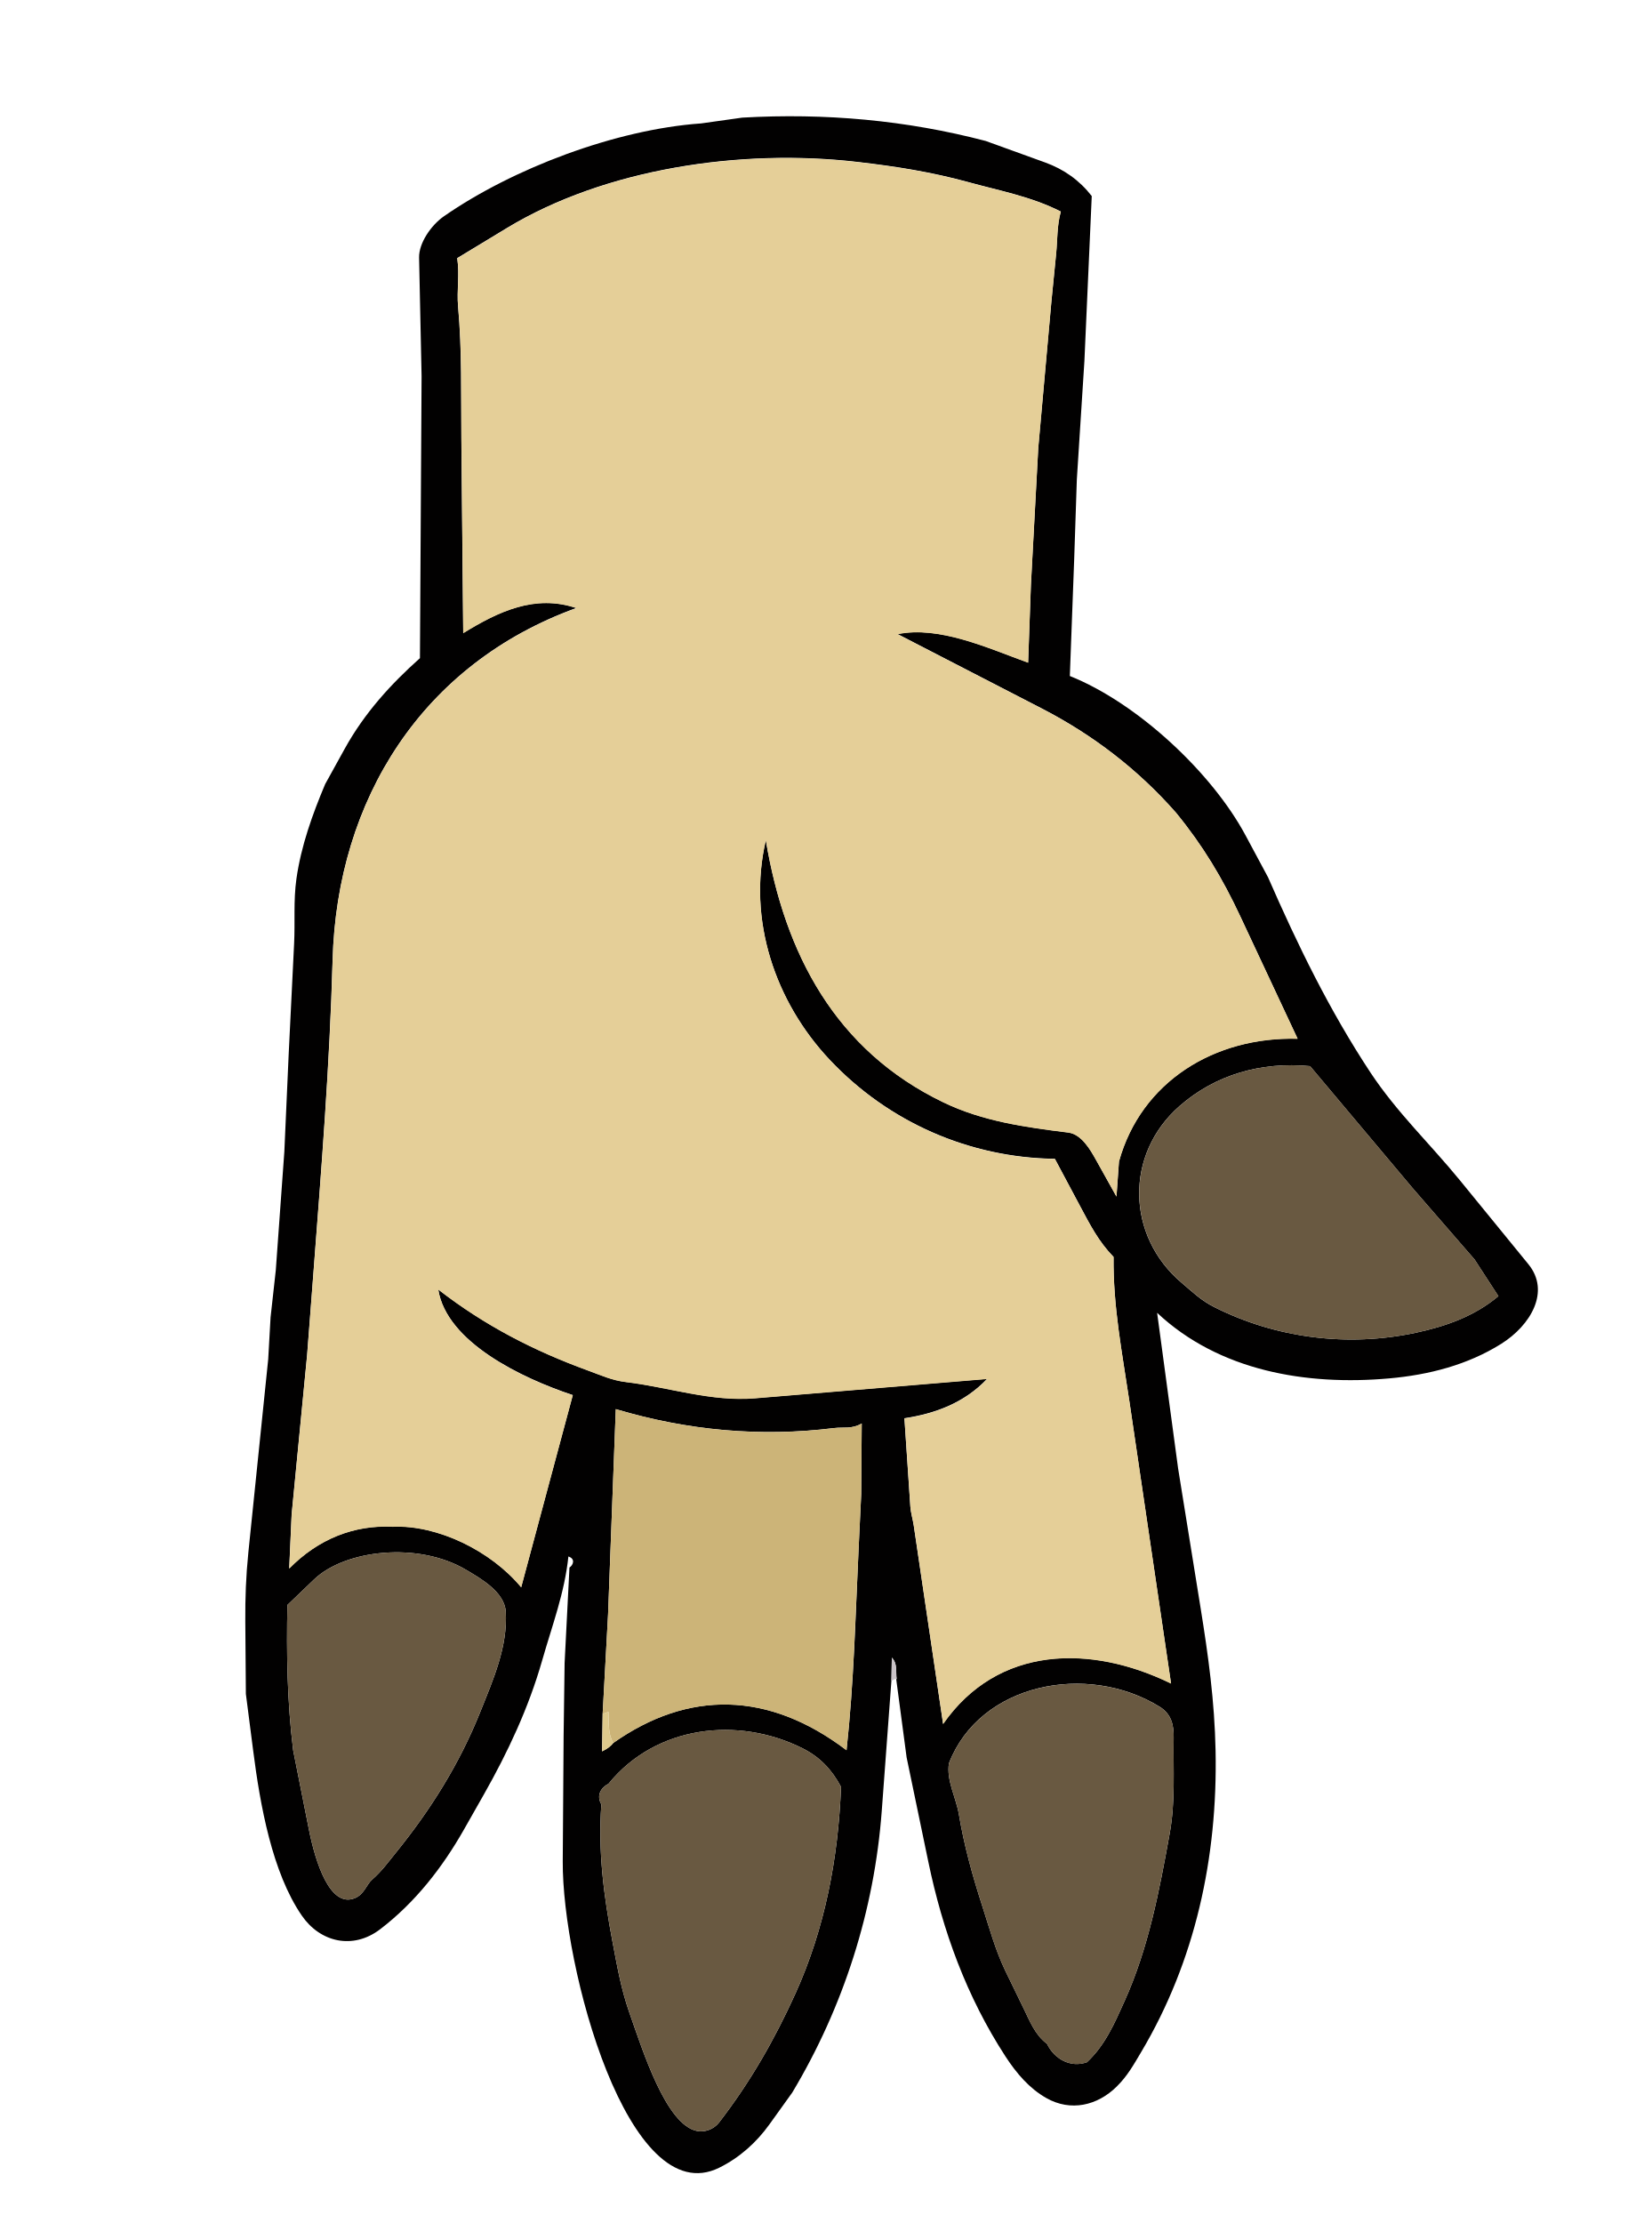
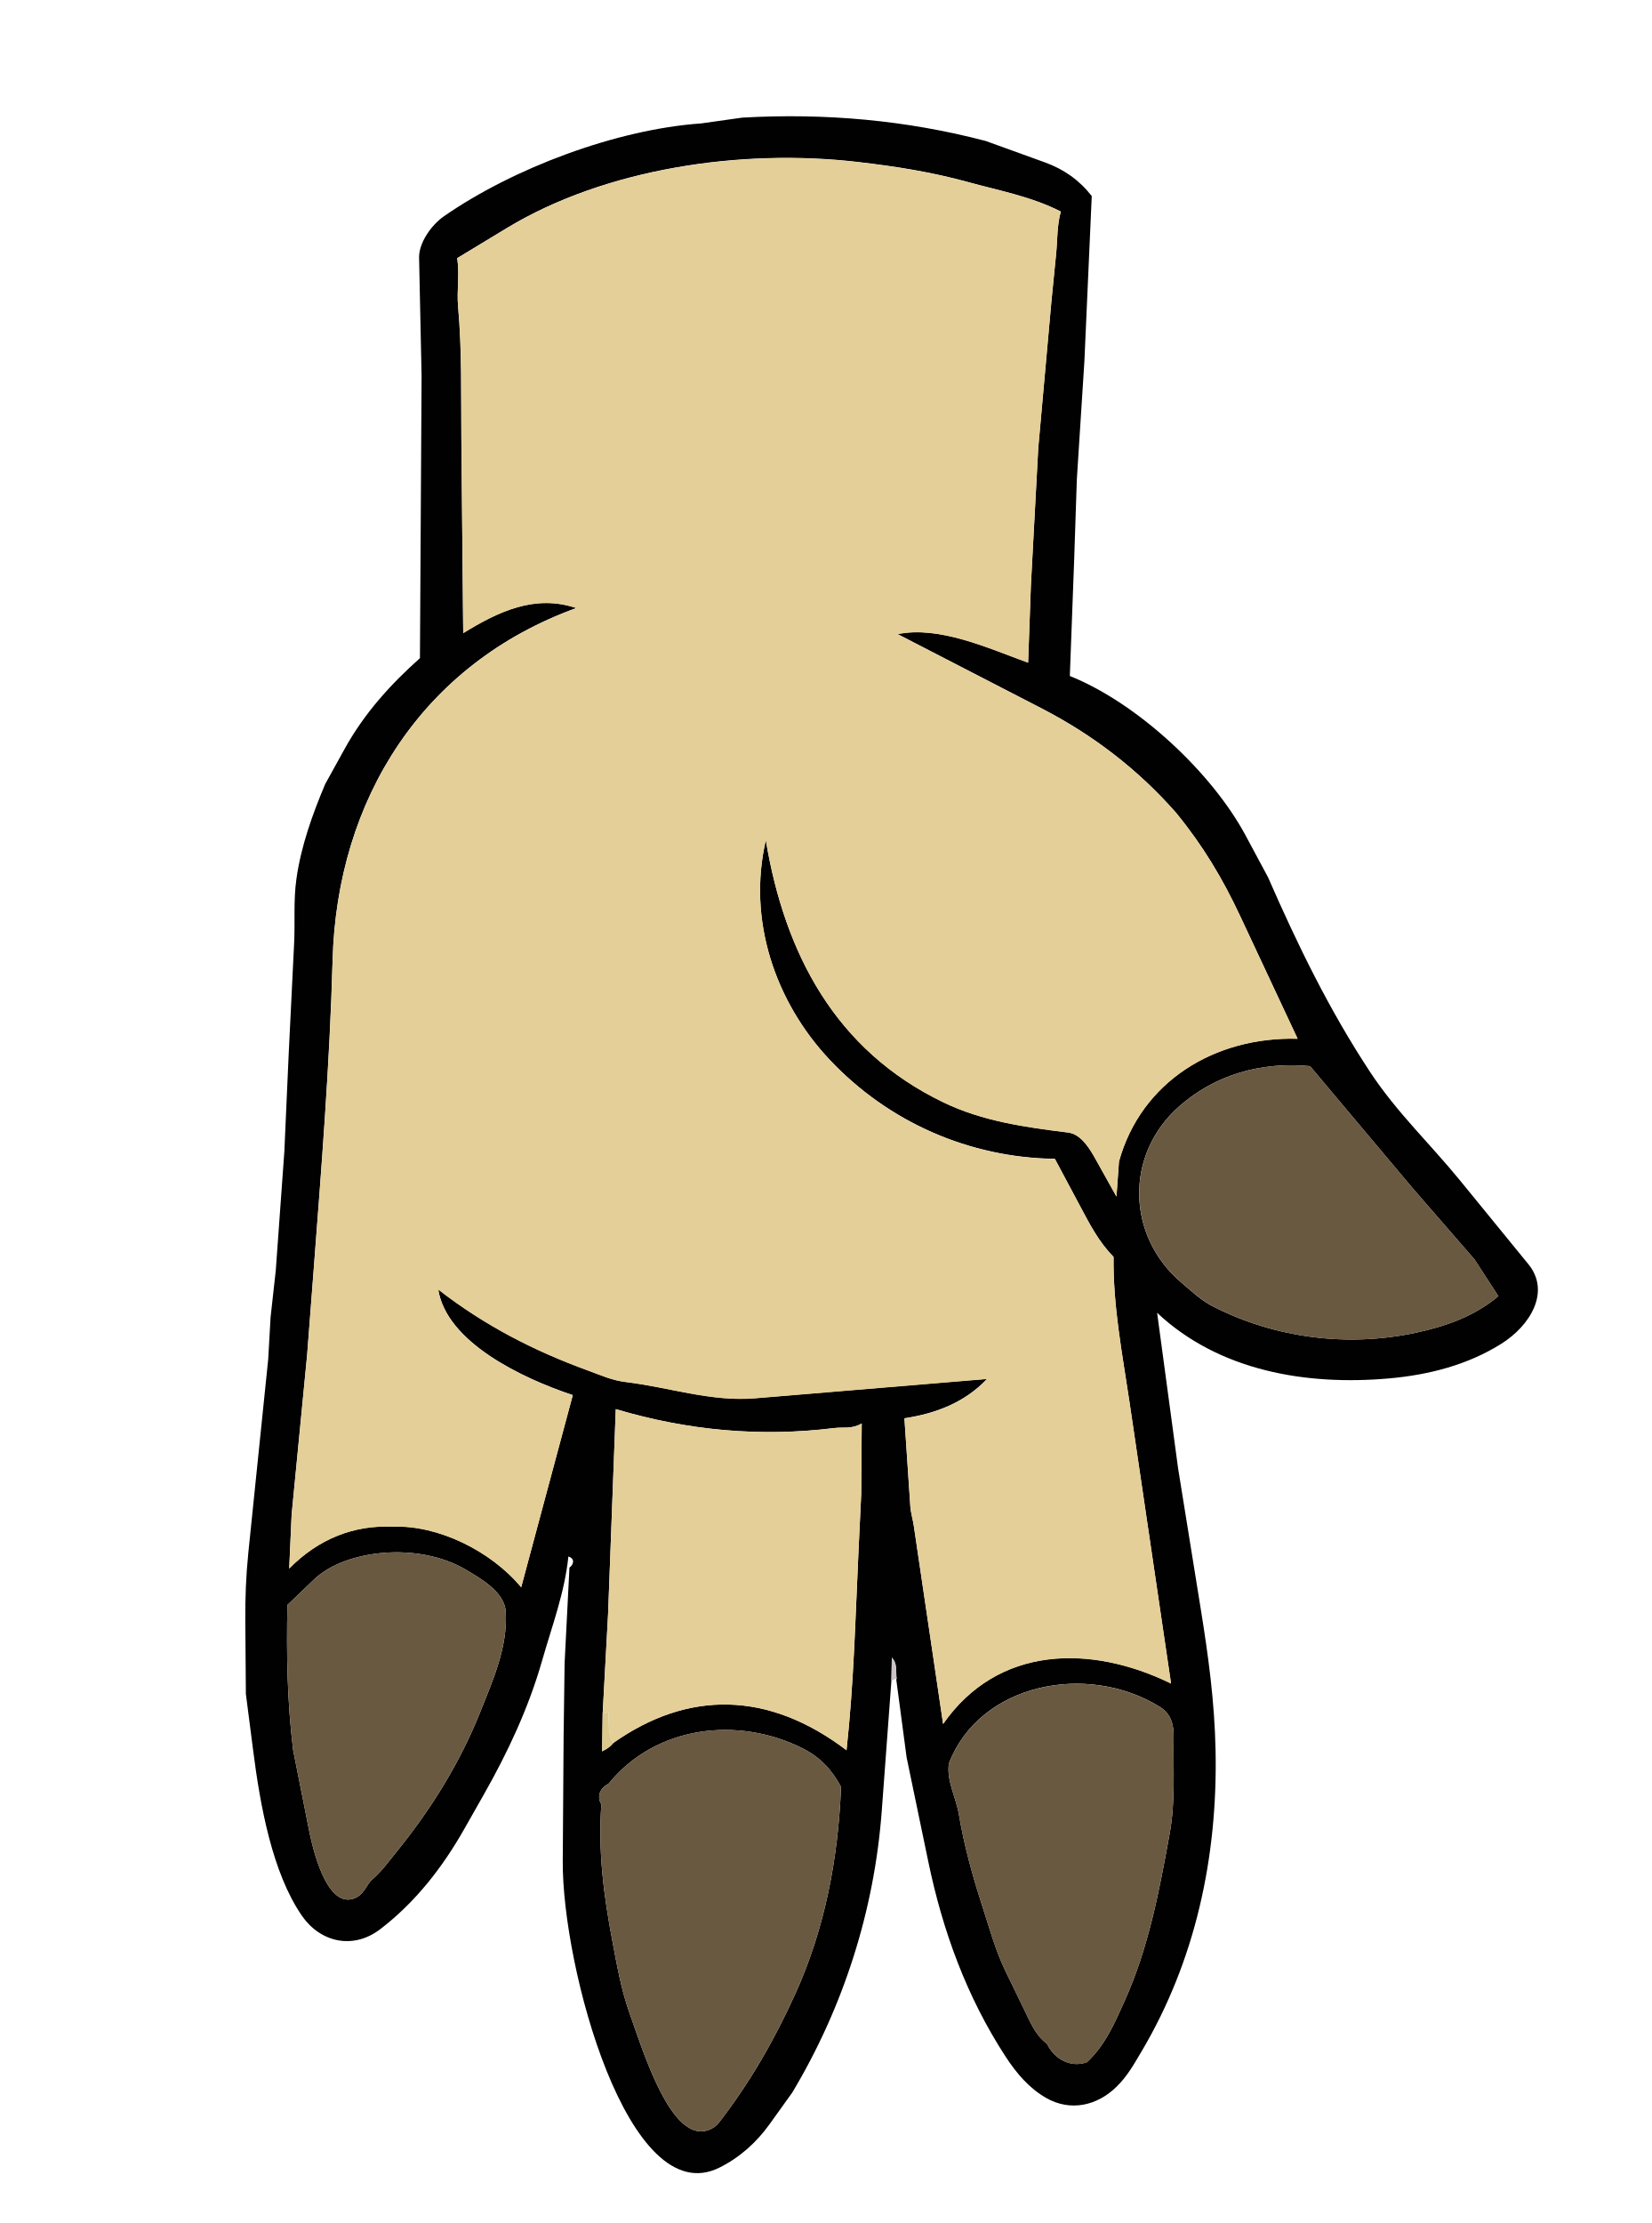
<svg xmlns="http://www.w3.org/2000/svg" id="Layer_1" data-name="Layer 1" width="231.44" height="311.45" viewBox="0 0 231.44 311.45">
  <g id="hand_turn-03">
    <path d="M125.63,235.24c-.14-1.08.16-2.13-.67-3l-.06,3.22-1.35,18.22c-1.04,14.02-5.38,27.53-12.54,39.49l-3.2,4.46c-1.8,2.51-4.18,4.67-7.05,6.08-12.73,6.28-22.01-28.18-21.91-42.95l.12-17.53.14-10.24.68-13.37c.51-.33.88-1.22-.15-1.55-.53,5.1-2.26,9.61-3.68,14.58-1.9,6.65-4.81,12.85-8.18,18.79l-2.77,4.88c-3.02,5.32-6.83,10.22-11.74,13.97-3.82,2.92-8.42,1.83-10.99-1.92-4.14-6.03-5.83-15.42-6.82-23.2l-1.01-7.85-.08-10.21c-.02-3.24.09-6.29.43-9.63l2.78-27.05.33-5.86.73-6.58,1.2-16.63.61-13.7.76-15.48c.15-3.03-.11-5.94.32-9.03.65-4.63,2.25-9.06,4.03-13.29l2.73-4.94c2.77-5.02,6.49-9.09,10.55-12.71l.23-39.51-.35-16.61c-.04-2.05,1.7-4.55,3.48-5.79,9.67-6.71,24.08-12.17,36.05-13.01l5.75-.81c11.6-.66,22.97.35,34.11,3.27l8.35,3.02c2.59.94,4.78,2.47,6.51,4.7l-1.03,23.14-1.06,16.58-.37,11.15-.61,16.37c9.5,3.8,19.91,13.55,24.62,22.33l3.15,5.87c4.16,9.51,8.6,18.64,14.34,27.34,3.71,5.61,8.34,9.97,12.54,15.11l9.6,11.76c3.11,3.81.34,8.56-3.83,11.17-4.67,2.92-10.05,4.33-15.69,4.83-11.59,1.03-23.8-1.03-32.5-9.19l2.94,21.8,3.15,19.55c1.08,6.7,1.96,13.05,2.1,20,.3,14.98-2.85,29.48-10.43,42.23-1.08,1.81-1.91,3.34-3.45,4.85-2.67,2.63-6.41,3.53-9.84,1.58-2.36-1.34-4.15-3.42-5.72-5.83-5.43-8.34-8.8-17.59-10.81-27.28l-3.04-14.61-1.46-10.99ZM164.08,235.88l-5.84-39.56c-1.02-6.87-2.29-13.25-2.22-20.23-2.1-2.16-3.31-4.54-4.64-7.03l-3.58-6.71c-11.95-.16-23.29-5.11-31.55-13.88-7.65-8.12-11.56-19.62-8.95-30.76,2.66,15.89,9.74,29.43,24.88,36.72,5.5,2.65,11.4,3.47,17.49,4.23,1.86.23,3.11,2.43,3.89,3.83l2.87,5.14.35-4.91c3.1-11.2,13.41-17.52,25.03-17.2l-8.04-17.17c-2.47-5.28-5.22-9.89-9.01-14.51-5.31-6.04-11.61-10.88-18.8-14.59l-20.2-10.42c5.84-1.19,12.59,1.93,18.29,4l.39-10.88,1.03-19.19,1.84-20.51.67-6.76c.19-1.89.1-3.87.65-5.86-4.14-2.1-8.5-2.89-12.92-4.11-5.18-1.42-10.14-2.21-15.51-2.83-16.45-1.92-35.45.94-49.19,9.26l-6.95,4.21c.35,2.3-.08,4.49.12,6.76.56,6.25.4,12.29.46,18.51l.26,27.26c4.91-3.02,10.06-5.47,15.85-3.51-21.52,7.8-33.53,26.74-34.15,49.33-.41,14.72-1.56,29.05-2.68,43.72l-.89,11.59-2.17,22.36-.34,7.56c4.09-4.15,9.06-6.11,14.51-5.86,6.29-.26,13.73,3.37,17.99,8.49l7.23-26.92c-7.13-2.37-17.69-7.41-18.85-14.8,6.55,5.08,13.43,8.6,20.98,11.35,1.87.68,3.35,1.38,5.35,1.62,6.03.73,11.89,2.78,18.04,2.27l32.54-2.71c-3.21,3.38-7.31,4.87-11.59,5.52l.83,12.37c.06.83.35,1.8.48,2.67l4.11,27.78c7.66-10.98,20.63-11.19,31.93-5.67ZM209.95,181.6l-3.34-5.14-8.71-10.03-14.34-17.06c-6.91-.66-13.33,1.24-18.29,5.59-7.72,6.76-7.46,18.22.3,24.77,1.51,1.27,2.69,2.46,4.59,3.41,8.66,4.36,18.67,5.61,28.18,3.59,4.24-.9,8.27-2.33,11.6-5.13ZM84.44,240.11l-.08,5.26c.8-.39,1.26-.77,1.57-1.18,10.48-7.39,21.73-7.3,32.68,1.02,1.05-9.61,1.25-18.88,1.7-28.37l.36-7.54.07-9.87c-1.4.82-2.55.48-3.85.64-10.35,1.28-20.54.35-30.61-2.65l-1.08,28.73-.76,13.96ZM49.69,265.95c1.36-.54,1.64-1.91,2.46-2.62,1.37-1.2,2.16-2.34,3.27-3.7,4.92-6.07,8.95-12.48,11.88-19.8,1.8-4.5,3.87-9.14,3.56-14.05-.17-2.76-3.55-4.65-5.55-5.84-6.71-3.99-16.97-2.81-21.29,1.33l-3.75,3.59c-.14,6.78-.04,13.49.81,20.38l2.21,11.12c.91,4.56,2.94,10.96,6.4,9.59ZM146.71,286.36c1.04,2.16,3.34,3.37,5.59,2.56,2.54-2.38,3.83-5.37,5.25-8.52,3.38-7.49,4.88-15.44,6.34-23.52.81-4.45.49-8.83.56-13.45.02-1.69-.29-3.27-1.95-4.3-10.17-6.29-25.23-3.3-29.54,7.92-.38,2.37,1,4.84,1.38,7.07.75,4.46,1.89,8.58,3.27,12.85,1.02,3.15,1.85,6.26,3.31,9.27l2.5,5.14c.87,1.78,1.6,3.72,3.29,4.97ZM97.71,298.57c1,.19,2.28-.22,3.04-1.2,4.35-5.63,7.75-11.55,10.7-18.06,4.14-9.14,6-18.95,6.39-28.96-1.3-2.45-2.98-4.19-5.36-5.39-9.09-4.57-20.61-3.2-27.21,4.94-1.15.6-1.71,1.69-1.01,2.91-.48,6.58.34,12.83,1.55,19.18.65,3.41,1.19,6.61,2.35,9.92,1.9,5.4,5.16,15.84,9.55,16.66Z" fill="#020101" />
    <path d="M125.63,235.24c-.34-.07-.52.21-.73.22l.06-3.22c.83.87.53,1.92.67,3Z" fill="#cac3c7" />
    <path d="M164.08,235.88c-11.3-5.52-24.28-5.32-31.93,5.67l-4.11-27.78c-.13-.87-.43-1.84-.48-2.67l-.83-12.37c4.28-.64,8.38-2.14,11.59-5.52l-32.54,2.71c-6.14.51-12-1.54-18.04-2.27-2.01-.24-3.48-.94-5.35-1.62-7.54-2.75-14.43-6.27-20.98-11.35,1.16,7.39,11.72,12.44,18.85,14.8l-7.23,26.92c-4.25-5.12-11.7-8.75-17.99-8.49-5.45-.26-10.43,1.71-14.51,5.86l.34-7.56,2.17-22.36.89-11.59c1.12-14.66,2.28-28.99,2.68-43.72.62-22.59,12.62-41.53,34.15-49.33-5.79-1.97-10.94.48-15.85,3.51l-.26-27.26c-.06-6.23.11-12.26-.46-18.51-.2-2.27.23-4.46-.12-6.76l6.95-4.21c13.74-8.32,32.75-11.18,49.19-9.26,5.37.63,10.33,1.41,15.51,2.83,4.43,1.22,8.78,2,12.92,4.11-.55,1.99-.46,3.96-.65,5.86l-.67,6.76-1.84,20.51-1.03,19.19-.39,10.88c-5.7-2.07-12.45-5.19-18.29-4l20.2,10.42c7.19,3.71,13.48,8.55,18.8,14.59,3.79,4.62,6.54,9.23,9.01,14.51l8.04,17.17c-11.63-.32-21.93,6-25.03,17.2l-.35,4.91-2.87-5.14c-.78-1.4-2.02-3.6-3.89-3.83-6.09-.76-11.99-1.58-17.49-4.23-15.14-7.29-22.22-20.83-24.88-36.72-2.61,11.14,1.3,22.64,8.95,30.76,8.26,8.77,19.6,13.72,31.55,13.88l3.58,6.71c1.33,2.49,2.54,4.87,4.64,7.03-.07,6.99,1.2,13.36,2.22,20.23l5.84,39.56Z" fill="#e5cf98" />
-     <path d="M85.93,244.2c-.77-1.3-.6-2.75-.67-4.36l-.82.28.76-13.96,1.08-28.73c10.08,3,20.26,3.94,30.61,2.65,1.3-.16,2.45.18,3.85-.64l-.07,9.87-.36,7.54c-.46,9.49-.66,18.76-1.7,28.37-10.95-8.31-22.2-8.41-32.68-1.02Z" fill="#ccb478" />
+     <path d="M85.93,244.2c-.77-1.3-.6-2.75-.67-4.36l-.82.28.76-13.96,1.08-28.73c10.08,3,20.26,3.94,30.61,2.65,1.3-.16,2.45.18,3.85-.64l-.07,9.87-.36,7.54c-.46,9.49-.66,18.76-1.7,28.37-10.95-8.31-22.2-8.41-32.68-1.02Z" fill="#e5cf98" />
    <path d="M97.71,298.57c-4.39-.82-7.65-11.26-9.55-16.66-1.16-3.31-1.7-6.51-2.35-9.92-1.21-6.35-2.03-12.6-1.55-19.18-.7-1.21-.14-2.3,1.01-2.91,6.6-8.15,18.12-9.51,27.21-4.94,2.38,1.2,4.06,2.93,5.36,5.39-.39,10.01-2.25,19.83-6.39,28.96-2.95,6.51-6.35,12.44-10.7,18.06-.76.98-2.04,1.38-3.04,1.2Z" fill="#695941" />
    <path d="M209.95,181.6c-3.33,2.8-7.36,4.23-11.6,5.13-9.52,2.03-19.52.77-28.18-3.59-1.89-.95-3.08-2.14-4.59-3.41-7.76-6.56-8.02-18.01-.3-24.77,4.96-4.35,11.38-6.25,18.29-5.59l14.34,17.06,8.71,10.03,3.34,5.14Z" fill="#695941" />
    <path d="M146.71,286.36c-1.69-1.25-2.43-3.19-3.29-4.97l-2.5-5.14c-1.47-3.01-2.29-6.12-3.31-9.27-1.38-4.27-2.52-8.39-3.27-12.85-.38-2.23-1.76-4.7-1.38-7.07,4.31-11.22,19.37-14.21,29.54-7.92,1.67,1.03,1.98,2.61,1.95,4.3-.07,4.62.25,8.99-.56,13.45-1.47,8.09-2.96,16.03-6.34,23.52-1.42,3.14-2.71,6.13-5.25,8.52-2.25.81-4.54-.4-5.59-2.56Z" fill="#695941" />
    <path d="M49.69,265.95c-3.46,1.37-5.49-5.03-6.4-9.59l-2.21-11.12c-.85-6.89-.95-13.6-.81-20.38l3.75-3.59c4.33-4.14,14.58-5.32,21.29-1.33,2,1.19,5.38,3.08,5.55,5.84.31,4.91-1.76,9.54-3.56,14.05-2.93,7.32-6.96,13.73-11.88,19.8-1.1,1.36-1.9,2.5-3.27,3.7-.81.71-1.1,2.08-2.46,2.62Z" fill="#695941" />
    <path d="M85.93,244.2c-.31.41-.77.79-1.57,1.18l.08-5.26.82-.28c.07,1.61-.1,3.06.67,4.36Z" fill="#ddc98c" />
  </g>
</svg>
